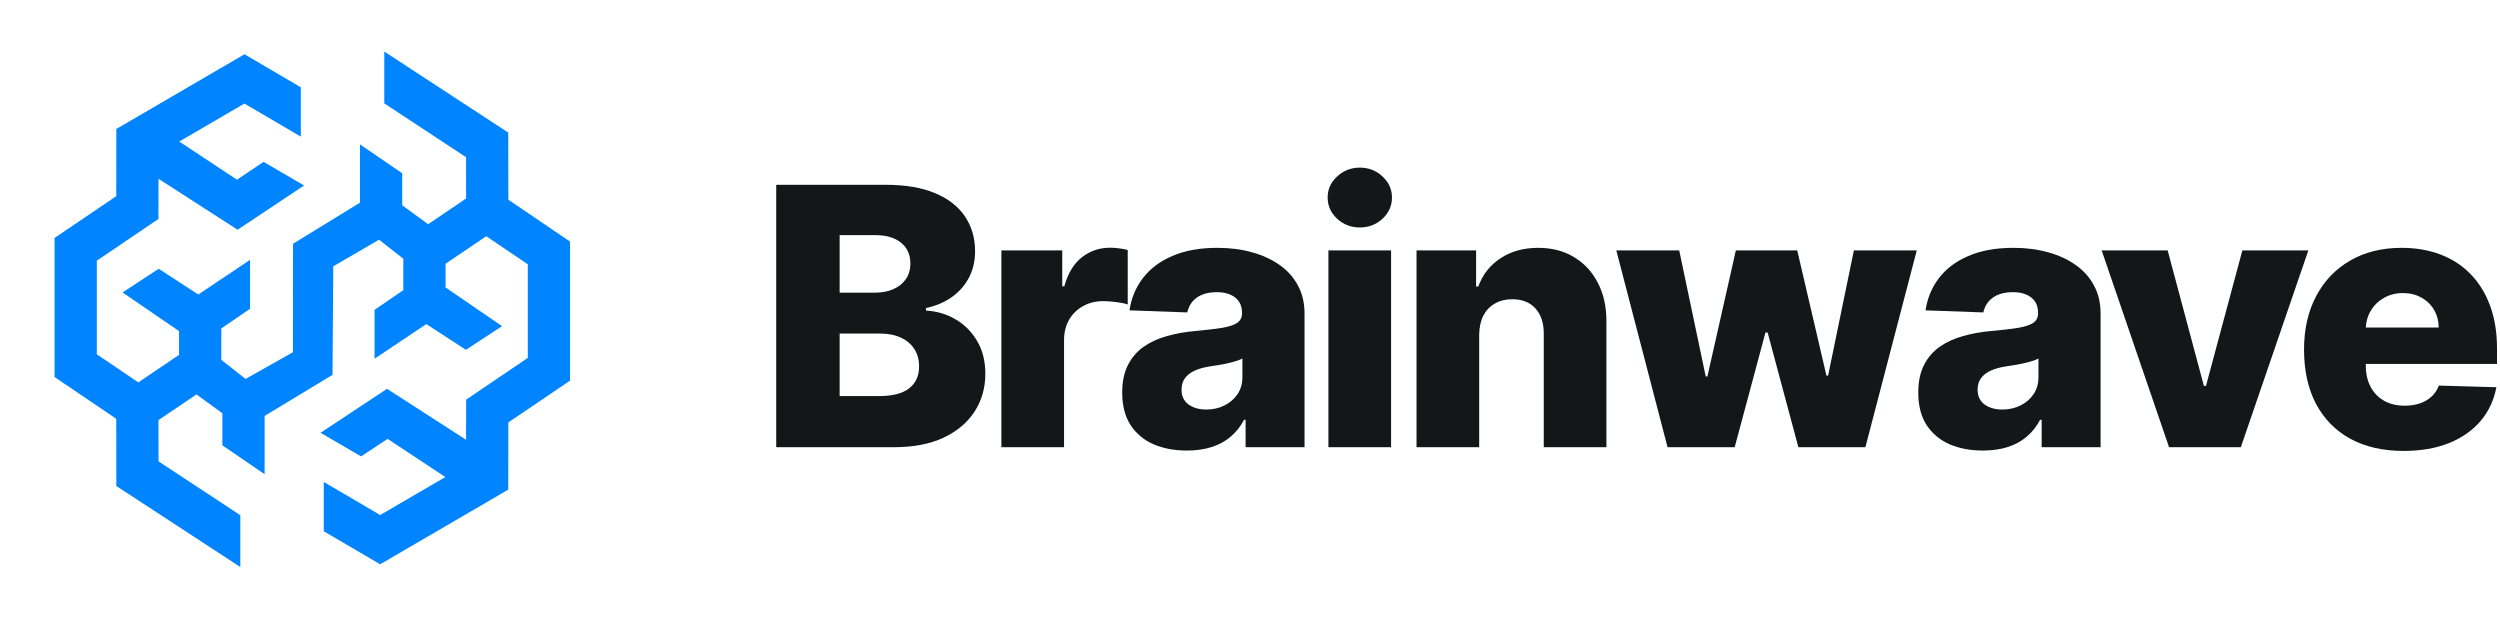
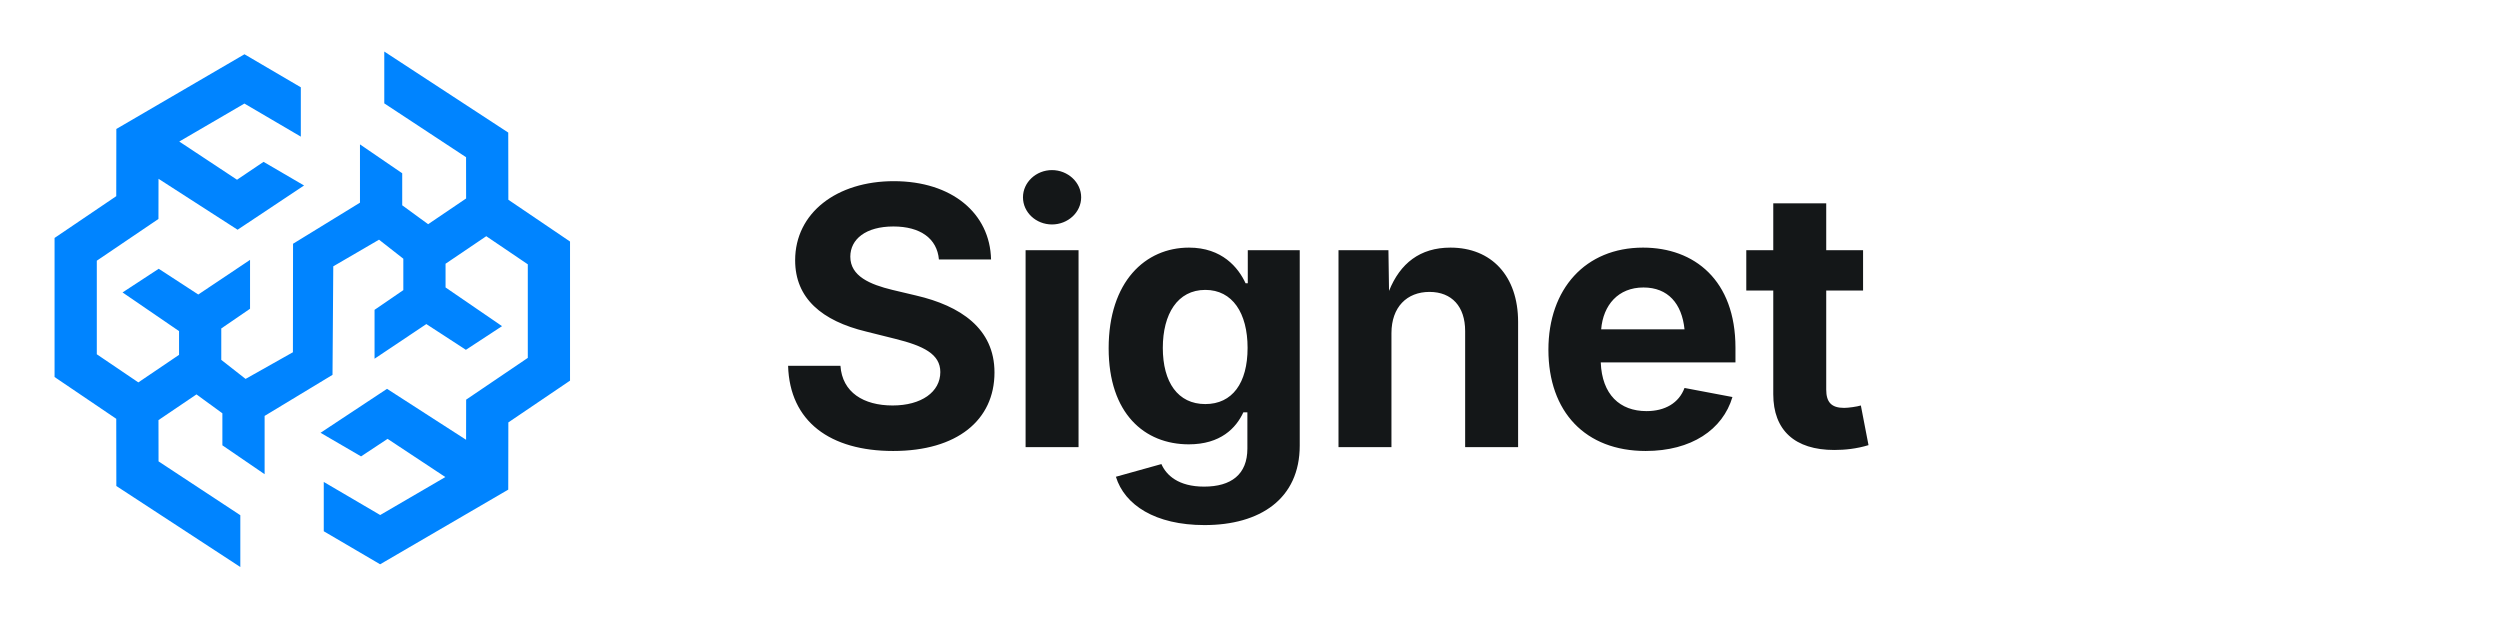
<svg xmlns="http://www.w3.org/2000/svg" width="194" height="48" viewBox="0 0 194 48" fill="none">
  <path d="M39.448 15.501L39.44 10.288L29.82 4V8.022L36.166 12.2L36.17 15.402L33.223 17.398L31.212 15.931V13.446L27.934 11.204V15.727L22.74 18.915L22.73 27.335L19.057 29.403L17.171 27.926V25.488L19.403 23.959V23.939V20.166L15.386 22.854L12.316 20.856L9.51 22.693L13.894 25.694V27.536L10.735 29.674L7.512 27.492V20.23L12.296 16.991L12.301 13.875L18.437 17.827L23.595 14.394L20.451 12.559L18.393 13.947L13.911 10.983L18.966 8.036L23.344 10.603V6.775L18.971 4.211L9.028 10.008L9.021 15.223L4.234 18.465V29.257L9.021 32.499L9.028 37.714L18.649 44V39.981L12.303 35.803L12.298 32.6L15.246 30.605L17.257 32.072V34.557L20.534 36.798V32.275L25.803 29.088L25.862 20.667L29.412 18.599L31.298 20.076V22.514L29.065 24.043V24.063V27.837L33.083 25.148L36.153 27.146L38.958 25.309L34.575 22.306V20.466L37.734 18.329L40.957 20.511V27.772L36.173 31.012L36.168 34.127L30.032 30.173L24.874 33.584L28.018 35.416L30.076 34.055L34.558 37.019L29.503 39.966L25.124 37.399V41.225L29.498 43.789L39.44 37.995L39.448 32.779L44.234 29.537V18.743L39.448 15.501Z" fill="#0084FF" />
-   <path d="M60.234 34.704V14.34H68.726C70.251 14.34 71.526 14.556 72.554 14.986C73.588 15.417 74.364 16.021 74.881 16.796C75.404 17.572 75.666 18.47 75.666 19.491C75.666 20.266 75.504 20.959 75.179 21.569C74.854 22.172 74.407 22.673 73.837 23.07C73.267 23.468 72.607 23.746 71.858 23.905V24.104C72.68 24.144 73.439 24.366 74.135 24.771C74.838 25.175 75.401 25.738 75.825 26.461C76.249 27.177 76.462 28.025 76.462 29.006C76.462 30.1 76.183 31.078 75.626 31.94C75.07 32.795 74.264 33.471 73.21 33.968C72.156 34.459 70.877 34.704 69.372 34.704H60.234ZM65.156 30.736H68.199C69.266 30.736 70.052 30.534 70.555 30.13C71.066 29.726 71.321 29.162 71.321 28.44C71.321 27.916 71.198 27.465 70.953 27.087C70.708 26.703 70.36 26.408 69.909 26.202C69.458 25.99 68.918 25.884 68.288 25.884H65.156V30.736ZM65.156 22.712H67.881C68.418 22.712 68.895 22.623 69.312 22.444C69.73 22.265 70.055 22.006 70.287 21.668C70.526 21.33 70.645 20.923 70.645 20.445C70.645 19.762 70.403 19.226 69.919 18.834C69.435 18.443 68.782 18.248 67.96 18.248H65.156V22.712Z" fill="#141718" />
-   <path d="M77.708 34.704V19.431H82.431V22.215H82.59C82.869 21.208 83.323 20.459 83.952 19.968C84.582 19.471 85.315 19.222 86.15 19.222C86.375 19.222 86.607 19.239 86.846 19.272C87.085 19.299 87.307 19.342 87.512 19.401V23.627C87.28 23.548 86.975 23.485 86.597 23.438C86.226 23.392 85.895 23.369 85.603 23.369C85.026 23.369 84.506 23.498 84.042 23.756C83.585 24.008 83.223 24.363 82.958 24.82C82.7 25.271 82.57 25.801 82.57 26.411V34.704H77.708Z" fill="#141718" />
-   <path d="M92.105 34.962C91.13 34.962 90.265 34.8 89.509 34.475C88.76 34.144 88.167 33.647 87.73 32.984C87.299 32.314 87.083 31.476 87.083 30.468C87.083 29.62 87.232 28.904 87.531 28.32C87.829 27.737 88.24 27.263 88.764 26.898C89.287 26.534 89.89 26.259 90.573 26.073C91.256 25.881 91.985 25.752 92.761 25.685C93.629 25.606 94.328 25.523 94.859 25.437C95.389 25.344 95.773 25.215 96.012 25.049C96.257 24.877 96.38 24.635 96.38 24.323V24.273C96.38 23.763 96.204 23.369 95.853 23.09C95.502 22.812 95.028 22.673 94.431 22.673C93.788 22.673 93.271 22.812 92.88 23.09C92.489 23.369 92.24 23.753 92.134 24.244L87.65 24.084C87.782 23.157 88.124 22.328 88.674 21.599C89.231 20.863 89.993 20.286 90.961 19.869C91.935 19.444 93.105 19.232 94.471 19.232C95.445 19.232 96.344 19.348 97.165 19.58C97.987 19.806 98.703 20.137 99.313 20.575C99.923 21.005 100.394 21.536 100.725 22.166C101.063 22.795 101.232 23.514 101.232 24.323V34.704H96.658V32.576H96.539C96.267 33.093 95.919 33.531 95.495 33.889C95.078 34.246 94.584 34.515 94.013 34.694C93.45 34.873 92.814 34.962 92.105 34.962ZM93.606 31.78C94.13 31.78 94.6 31.674 95.018 31.462C95.442 31.25 95.78 30.959 96.032 30.587C96.284 30.209 96.41 29.772 96.41 29.275V27.823C96.271 27.896 96.102 27.962 95.903 28.022C95.71 28.082 95.498 28.138 95.266 28.191C95.034 28.244 94.796 28.291 94.55 28.33C94.305 28.37 94.07 28.407 93.844 28.44C93.387 28.512 92.996 28.625 92.671 28.778C92.353 28.93 92.108 29.129 91.935 29.374C91.77 29.613 91.687 29.898 91.687 30.229C91.687 30.733 91.866 31.118 92.224 31.383C92.588 31.648 93.049 31.78 93.606 31.78Z" fill="#141718" />
-   <path d="M103.085 34.704V19.431H107.948V34.704H103.085ZM105.521 17.651C104.839 17.651 104.252 17.426 103.761 16.975C103.271 16.518 103.026 15.968 103.026 15.325C103.026 14.688 103.271 14.145 103.761 13.694C104.252 13.236 104.839 13.008 105.521 13.008C106.211 13.008 106.797 13.236 107.281 13.694C107.772 14.145 108.017 14.688 108.017 15.325C108.017 15.968 107.772 16.518 107.281 16.975C106.797 17.426 106.211 17.651 105.521 17.651Z" fill="#141718" />
-   <path d="M114.785 25.994V34.704H109.922V19.431H114.546V22.235H114.715C115.053 21.3 115.63 20.568 116.445 20.038C117.26 19.501 118.232 19.232 119.358 19.232C120.432 19.232 121.364 19.474 122.152 19.958C122.948 20.435 123.564 21.105 124.002 21.967C124.446 22.822 124.665 23.823 124.658 24.97V34.704H119.796V25.924C119.803 25.076 119.587 24.413 119.15 23.935C118.719 23.458 118.119 23.22 117.35 23.22C116.839 23.22 116.389 23.332 115.998 23.558C115.613 23.776 115.315 24.091 115.103 24.502C114.897 24.913 114.791 25.41 114.785 25.994Z" fill="#141718" />
-   <path d="M129.402 34.704L125.425 19.431H130.307L132.365 29.215H132.494L134.702 19.431H139.465L141.732 29.146H141.861L143.86 19.431H148.742L144.754 34.704H139.554L137.168 25.805H136.999L134.612 34.704H129.402Z" fill="#141718" />
-   <path d="M153.878 34.962C152.904 34.962 152.039 34.8 151.283 34.475C150.534 34.144 149.941 33.647 149.503 32.984C149.072 32.314 148.857 31.476 148.857 30.468C148.857 29.62 149.006 28.904 149.305 28.32C149.603 27.737 150.014 27.263 150.537 26.898C151.061 26.534 151.664 26.259 152.347 26.073C153.03 25.881 153.759 25.752 154.535 25.685C155.403 25.606 156.102 25.523 156.633 25.437C157.163 25.344 157.547 25.215 157.786 25.049C158.031 24.877 158.154 24.635 158.154 24.323V24.273C158.154 23.763 157.978 23.369 157.627 23.09C157.276 22.812 156.802 22.673 156.205 22.673C155.562 22.673 155.045 22.812 154.654 23.09C154.263 23.369 154.014 23.753 153.908 24.244L149.424 24.084C149.556 23.157 149.898 22.328 150.448 21.599C151.005 20.863 151.767 20.286 152.735 19.869C153.709 19.444 154.879 19.232 156.245 19.232C157.219 19.232 158.117 19.348 158.939 19.58C159.761 19.806 160.477 20.137 161.087 20.575C161.697 21.005 162.168 21.536 162.499 22.166C162.837 22.795 163.006 23.514 163.006 24.323V34.704H158.432V32.576H158.313C158.041 33.093 157.693 33.531 157.269 33.889C156.851 34.246 156.358 34.515 155.787 34.694C155.224 34.873 154.588 34.962 153.878 34.962ZM155.38 31.78C155.903 31.78 156.374 31.674 156.792 31.462C157.216 31.25 157.554 30.959 157.806 30.587C158.058 30.209 158.184 29.772 158.184 29.275V27.823C158.045 27.896 157.876 27.962 157.677 28.022C157.484 28.082 157.272 28.138 157.04 28.191C156.808 28.244 156.57 28.291 156.324 28.33C156.079 28.37 155.844 28.407 155.618 28.44C155.161 28.512 154.77 28.625 154.445 28.778C154.127 28.93 153.882 29.129 153.709 29.374C153.544 29.613 153.461 29.898 153.461 30.229C153.461 30.733 153.64 31.118 153.998 31.383C154.362 31.648 154.823 31.78 155.38 31.78Z" fill="#141718" />
-   <path d="M179.128 19.431L173.888 34.704H168.319L163.089 19.431H168.21L171.024 29.951H171.183L174.007 19.431H179.128Z" fill="#141718" />
-   <path d="M186.519 34.992C184.922 34.992 183.543 34.677 182.383 34.048C181.229 33.411 180.341 32.506 179.718 31.333C179.101 30.153 178.793 28.751 178.793 27.127C178.793 25.549 179.105 24.171 179.728 22.991C180.351 21.804 181.229 20.883 182.363 20.227C183.496 19.564 184.832 19.232 186.37 19.232C187.457 19.232 188.451 19.401 189.353 19.739C190.254 20.077 191.033 20.578 191.689 21.241C192.346 21.904 192.856 22.722 193.221 23.697C193.585 24.665 193.768 25.775 193.768 27.028V28.241H180.493V25.417H189.243C189.237 24.9 189.114 24.439 188.876 24.035C188.637 23.63 188.309 23.316 187.891 23.09C187.48 22.858 187.006 22.742 186.469 22.742C185.926 22.742 185.439 22.865 185.008 23.11C184.577 23.349 184.235 23.677 183.984 24.095C183.732 24.505 183.599 24.973 183.586 25.497V28.37C183.586 28.993 183.708 29.54 183.954 30.011C184.199 30.475 184.547 30.836 184.998 31.095C185.449 31.353 185.985 31.482 186.609 31.482C187.039 31.482 187.431 31.423 187.782 31.303C188.133 31.184 188.435 31.008 188.687 30.776C188.939 30.544 189.127 30.259 189.253 29.921L193.718 30.05C193.532 31.051 193.125 31.923 192.495 32.666C191.872 33.401 191.053 33.975 190.039 34.386C189.025 34.79 187.851 34.992 186.519 34.992Z" fill="#141718" />
+   <text x="60" y="34.7" fill="#141718" font-family="Inter, 'Segoe UI', 'Helvetica Neue', Arial, sans-serif" font-size="28" font-weight="700" letter-spacing="-0.5">Signet</text>
</svg>
